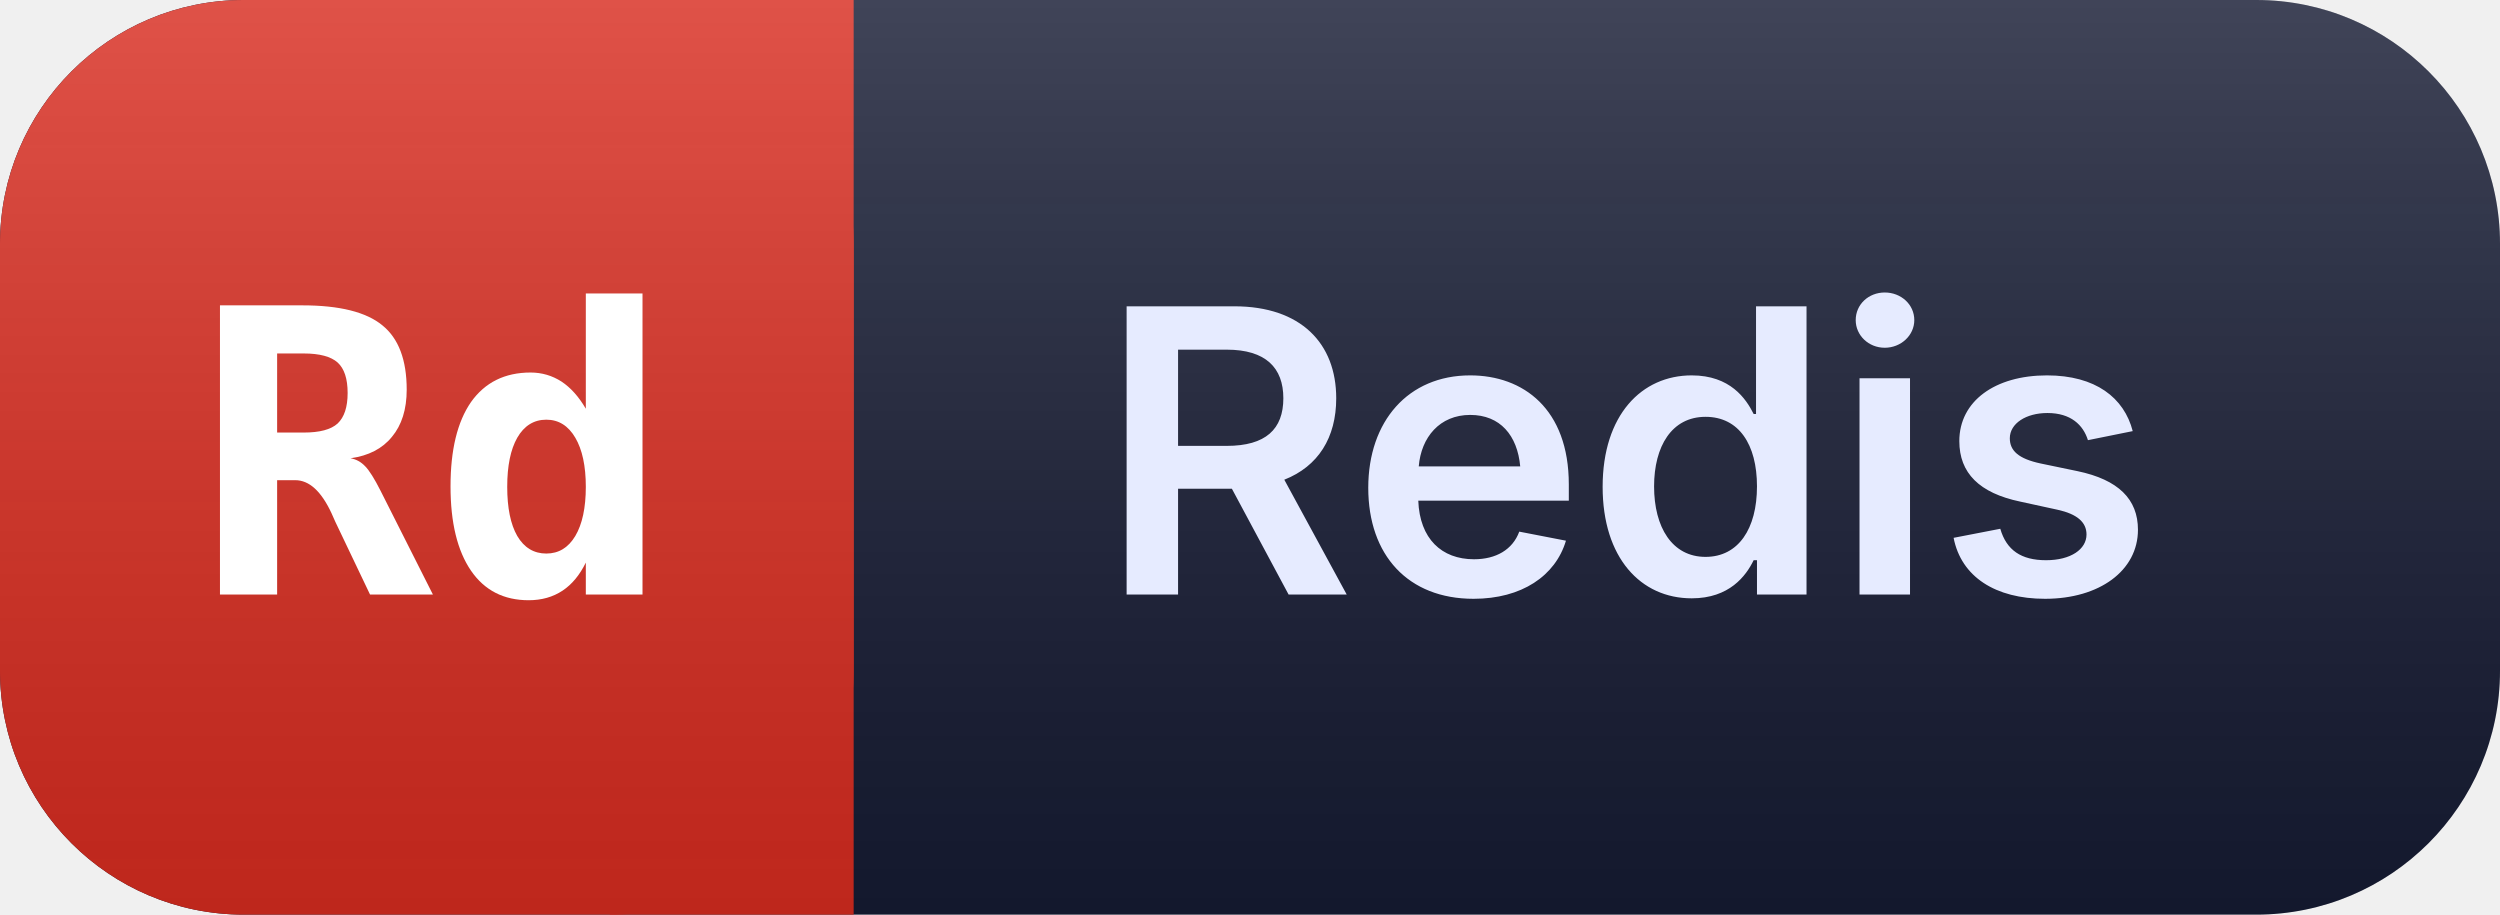
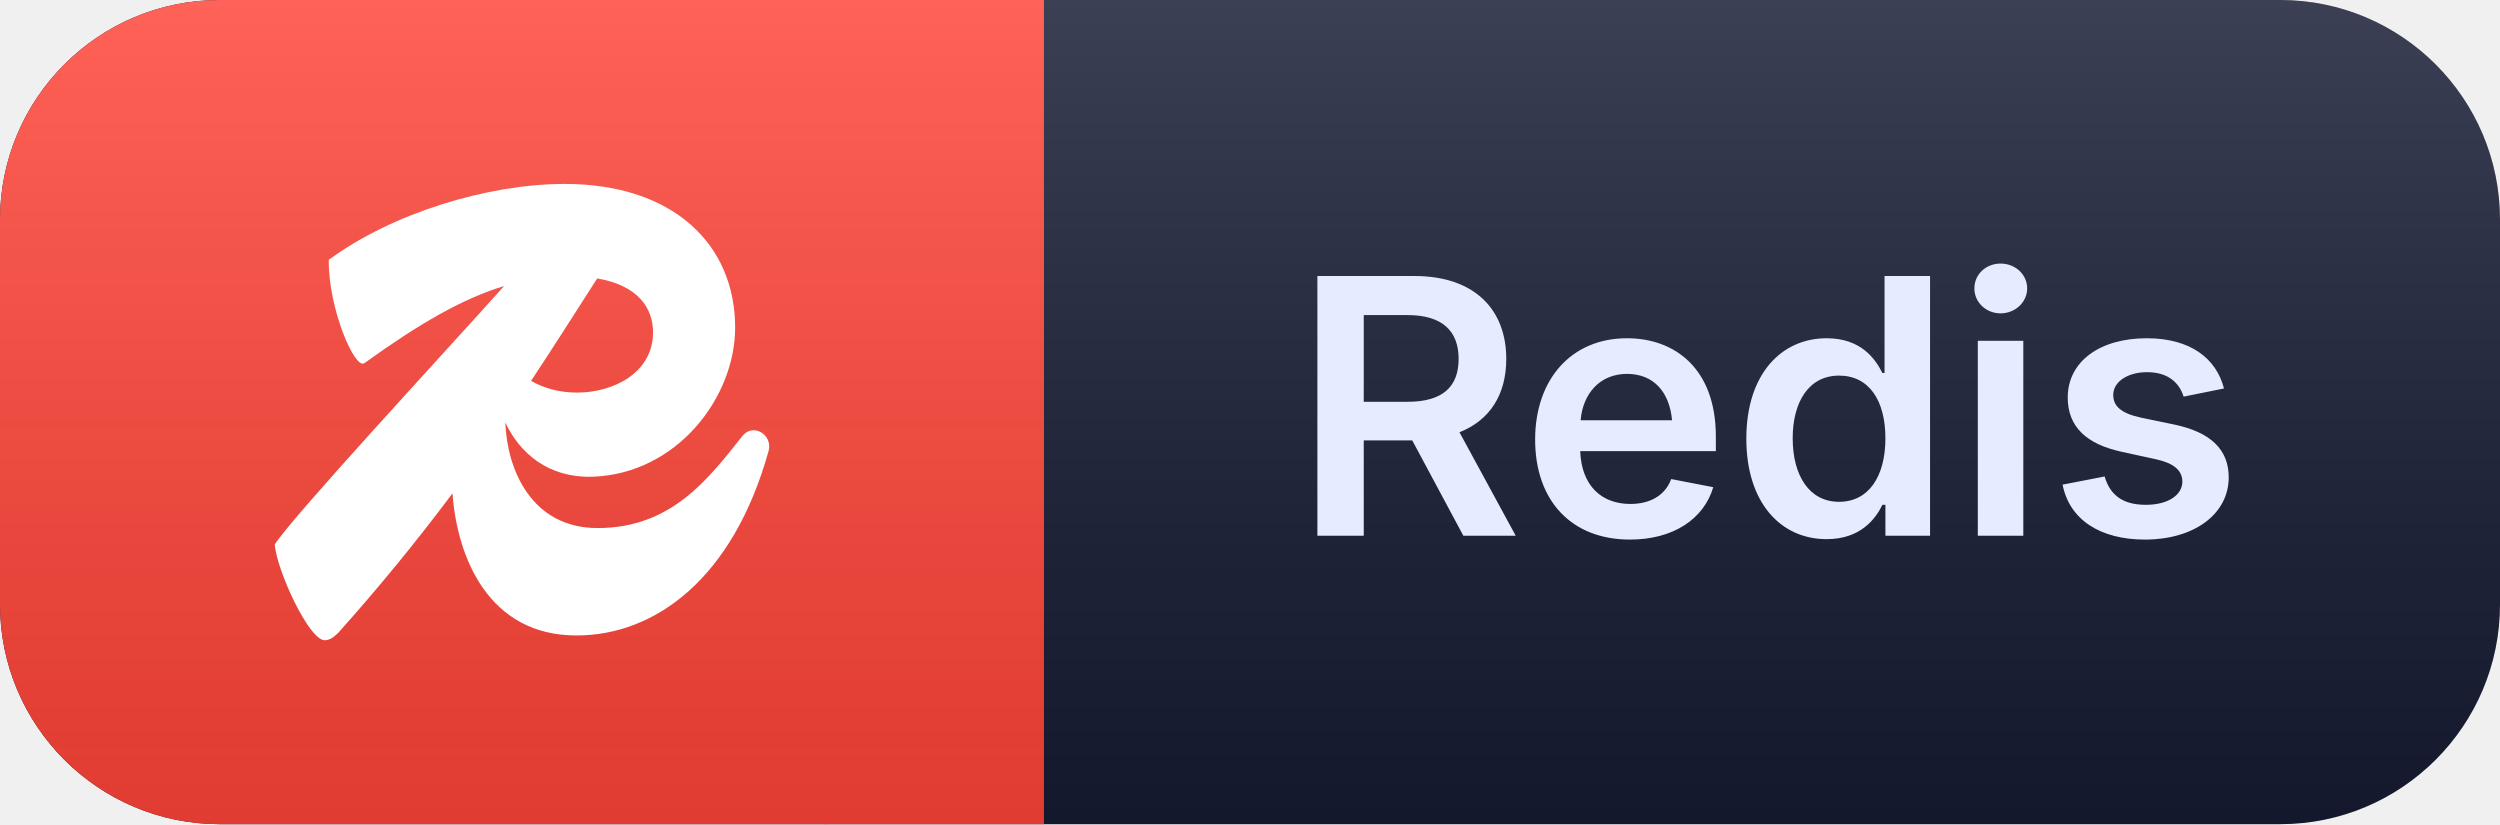
- <svg xmlns="http://www.w3.org/2000/svg" width="82" height="30" viewBox="0 0 82 30" role="img" aria-label="Redis">
+ <svg xmlns="http://www.w3.org/2000/svg" width="91" height="30" viewBox="0 0 91 30" role="img" aria-label="Redis">
  <defs>
    <linearGradient id="s" x2="0" y2="1">
-       <stop offset="0" stop-color="#fff" stop-opacity=".18" />
+       <stop offset="0" stop-color="#fff" stop-opacity=".16" />
      <stop offset="1" stop-opacity=".12" />
    </linearGradient>
  </defs>
-   <rect width="82" height="30" rx="8" fill="#161b33" />
-   <rect width="28" height="30" rx="8" fill="#d82c20" />
-   <rect x="20" width="8" height="30" fill="#d82c20" />
-   <rect width="82" height="30" rx="8" fill="url(#s)" />
-   <text x="14.2" y="19.5" text-anchor="middle" font-family="'SF Mono',Menlo,Consolas,monospace" font-size="13" font-weight="800" fill="#fff">Rd</text>
-   <text x="36" y="19.5" font-family="Inter,'Segoe UI',Helvetica,Arial,sans-serif" font-size="13" font-weight="600" fill="#e6ebff">Redis</text>
+   <rect width="91" height="30" rx="8" fill="#161b33" />
+   <rect width="38" height="30" rx="8" fill="#FF4438" />
+   <rect x="30" width="8" height="30" fill="#FF4438" />
+   <rect width="91" height="30" rx="8" fill="url(#s)" />
+   <g transform="translate(10.0,6) scale(0.75)">
+     <path d="M22.71 13.145c-1.66 2.092-3.452 4.483-7.038 4.483-3.203 0-4.397-2.825-4.48-5.12.701 1.484 2.073 2.685 4.214 2.63 4.117-.133 6.94-3.852 6.94-7.239 0-4.05-3.022-6.972-8.268-6.972-3.752 0-8.4 1.428-11.455 3.685C2.59 6.937 3.885 9.958 4.35 9.626c2.648-1.904 4.748-3.13 6.784-3.744C8.12 9.244.886 17.05 0 18.425c.1 1.261 1.66 4.648 2.424 4.648.232 0 .431-.133.664-.365a100.49 100.49 0 0 0 5.54-6.765c.222 3.104 1.748 6.898 6.014 6.898 3.819 0 7.604-2.756 9.33-8.965.2-.764-.73-1.361-1.261-.73zm-4.349-5.013c0 1.959-1.926 2.922-3.685 2.922-.941 0-1.664-.247-2.235-.568 1.051-1.592 2.092-3.225 3.21-4.973 1.972.334 2.71 1.43 2.71 2.619z" fill="#ffffff" />
+   </g>
+   <text x="47" y="19.5" font-family="Inter,Segoe UI,Helvetica,Arial,sans-serif" font-size="13" font-weight="600" fill="#e6ebff">Redis</text>
</svg>
